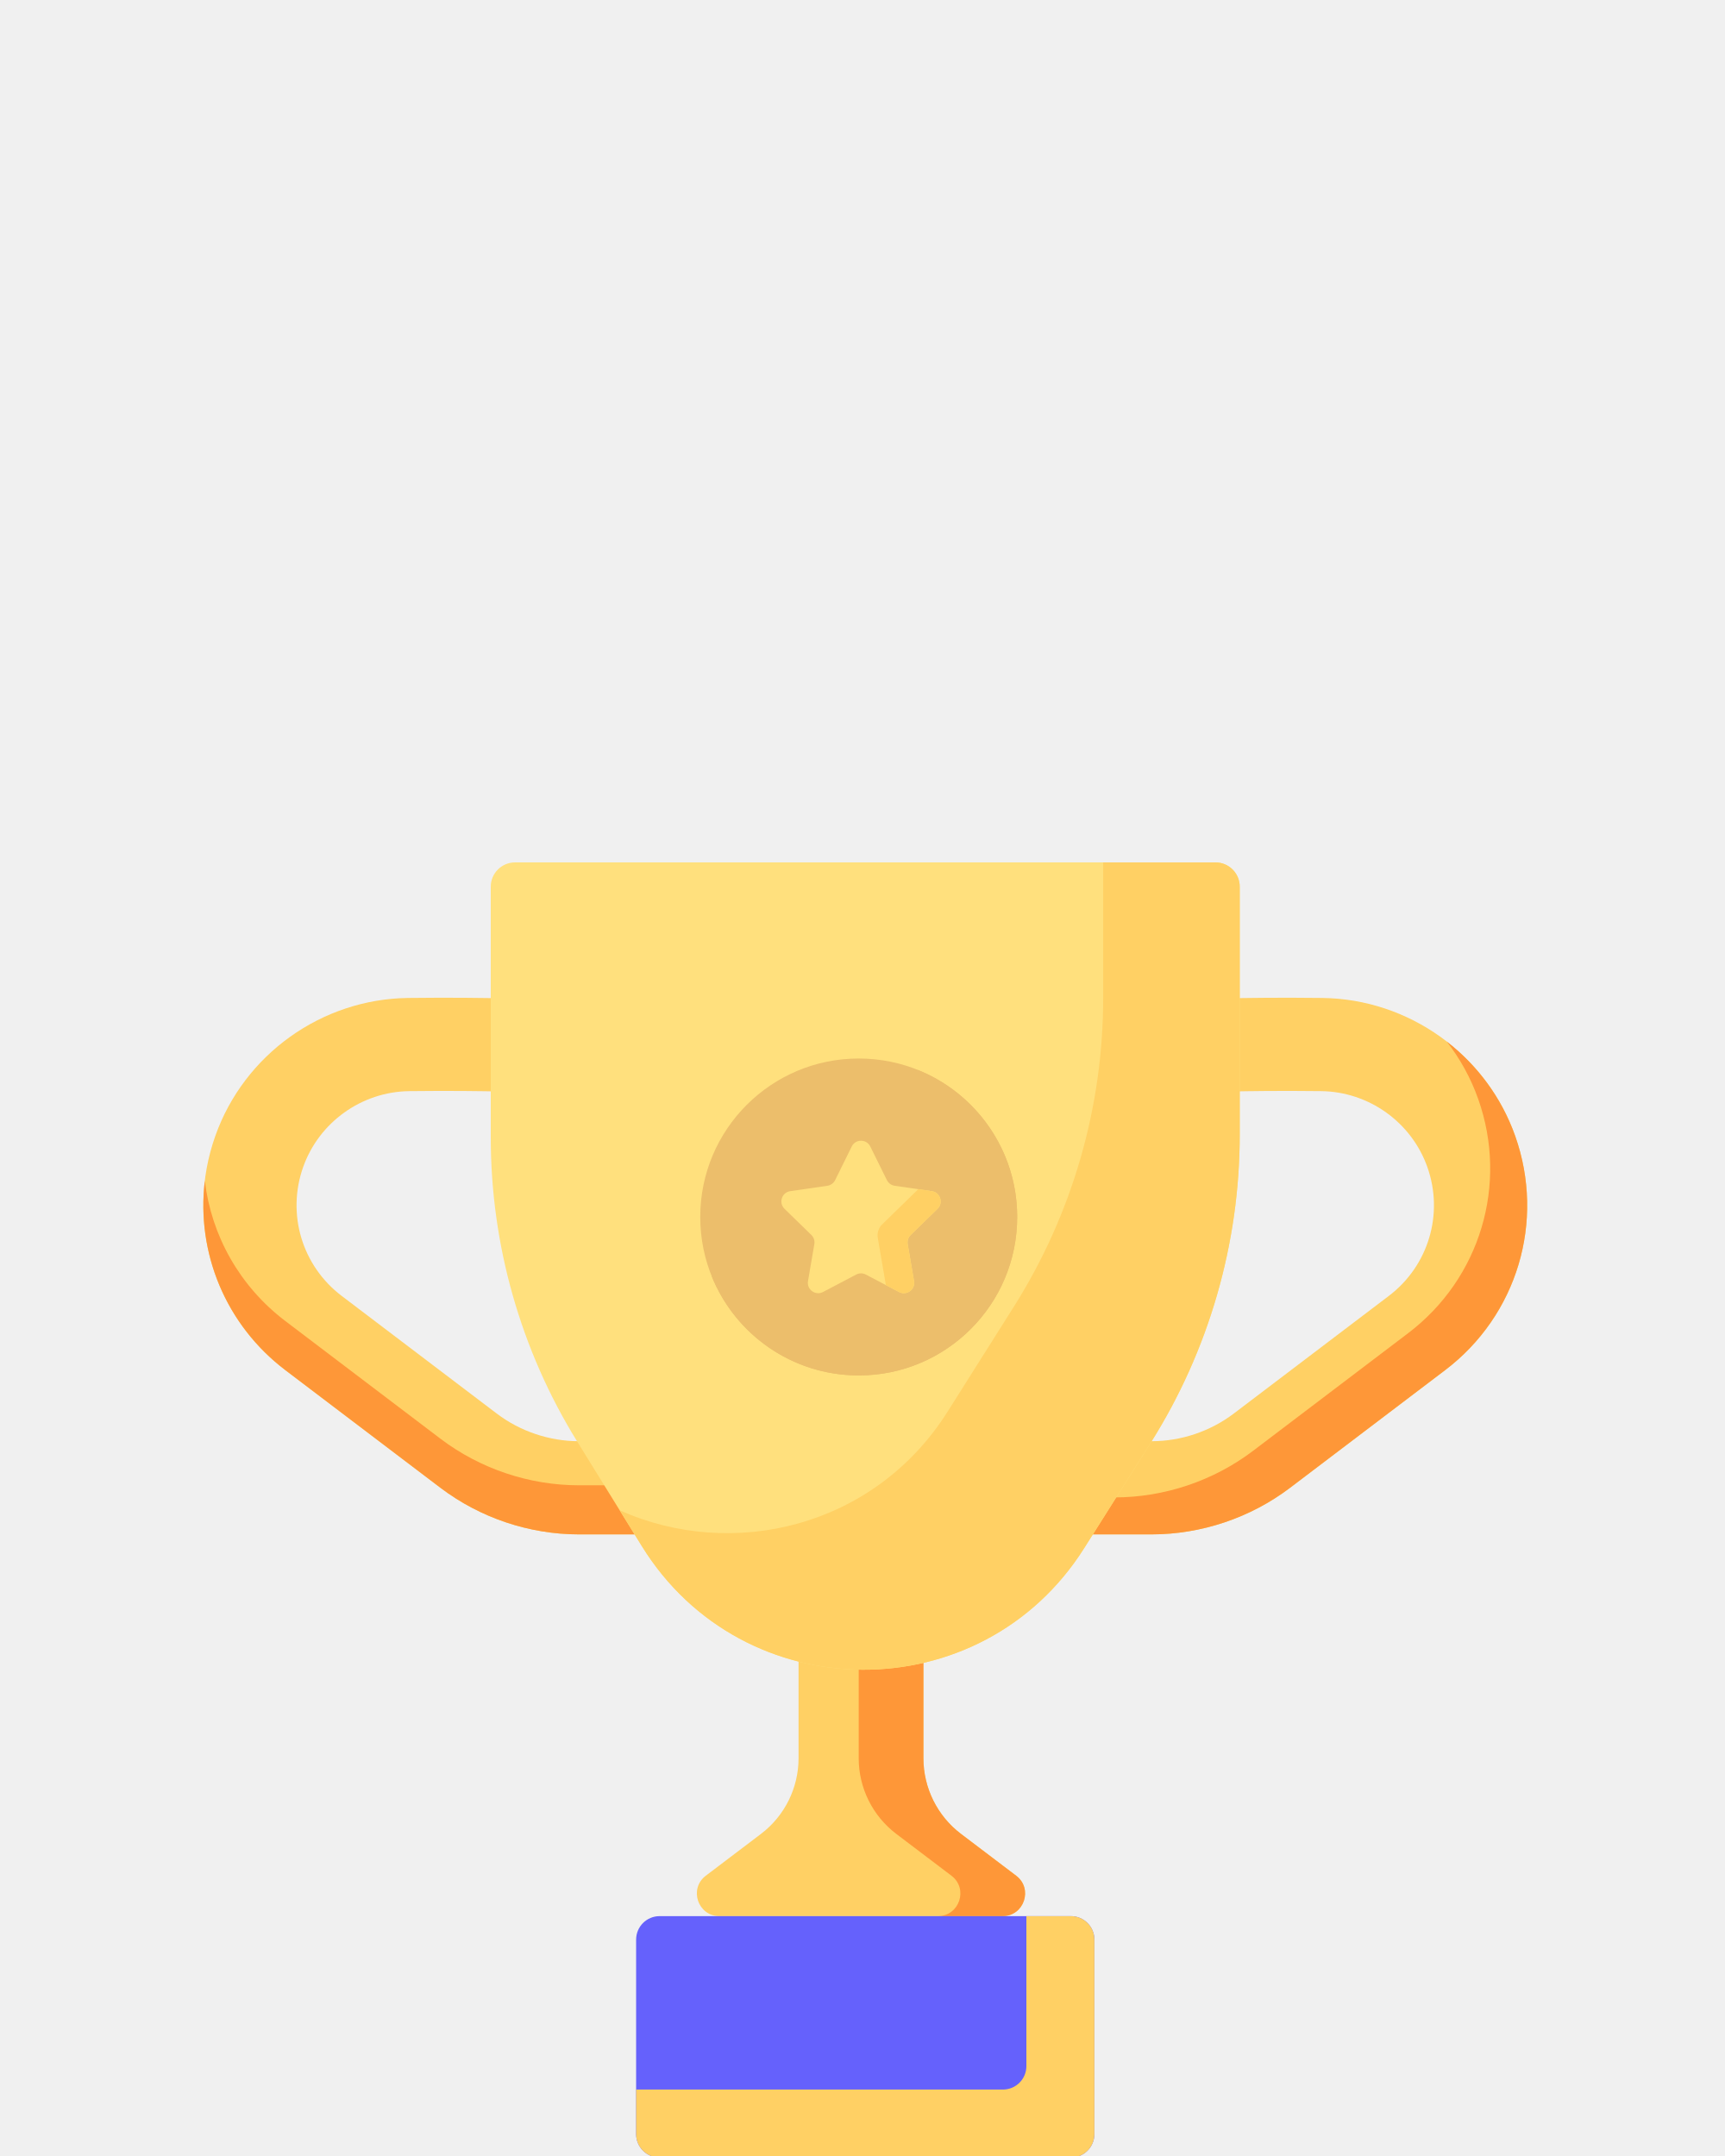
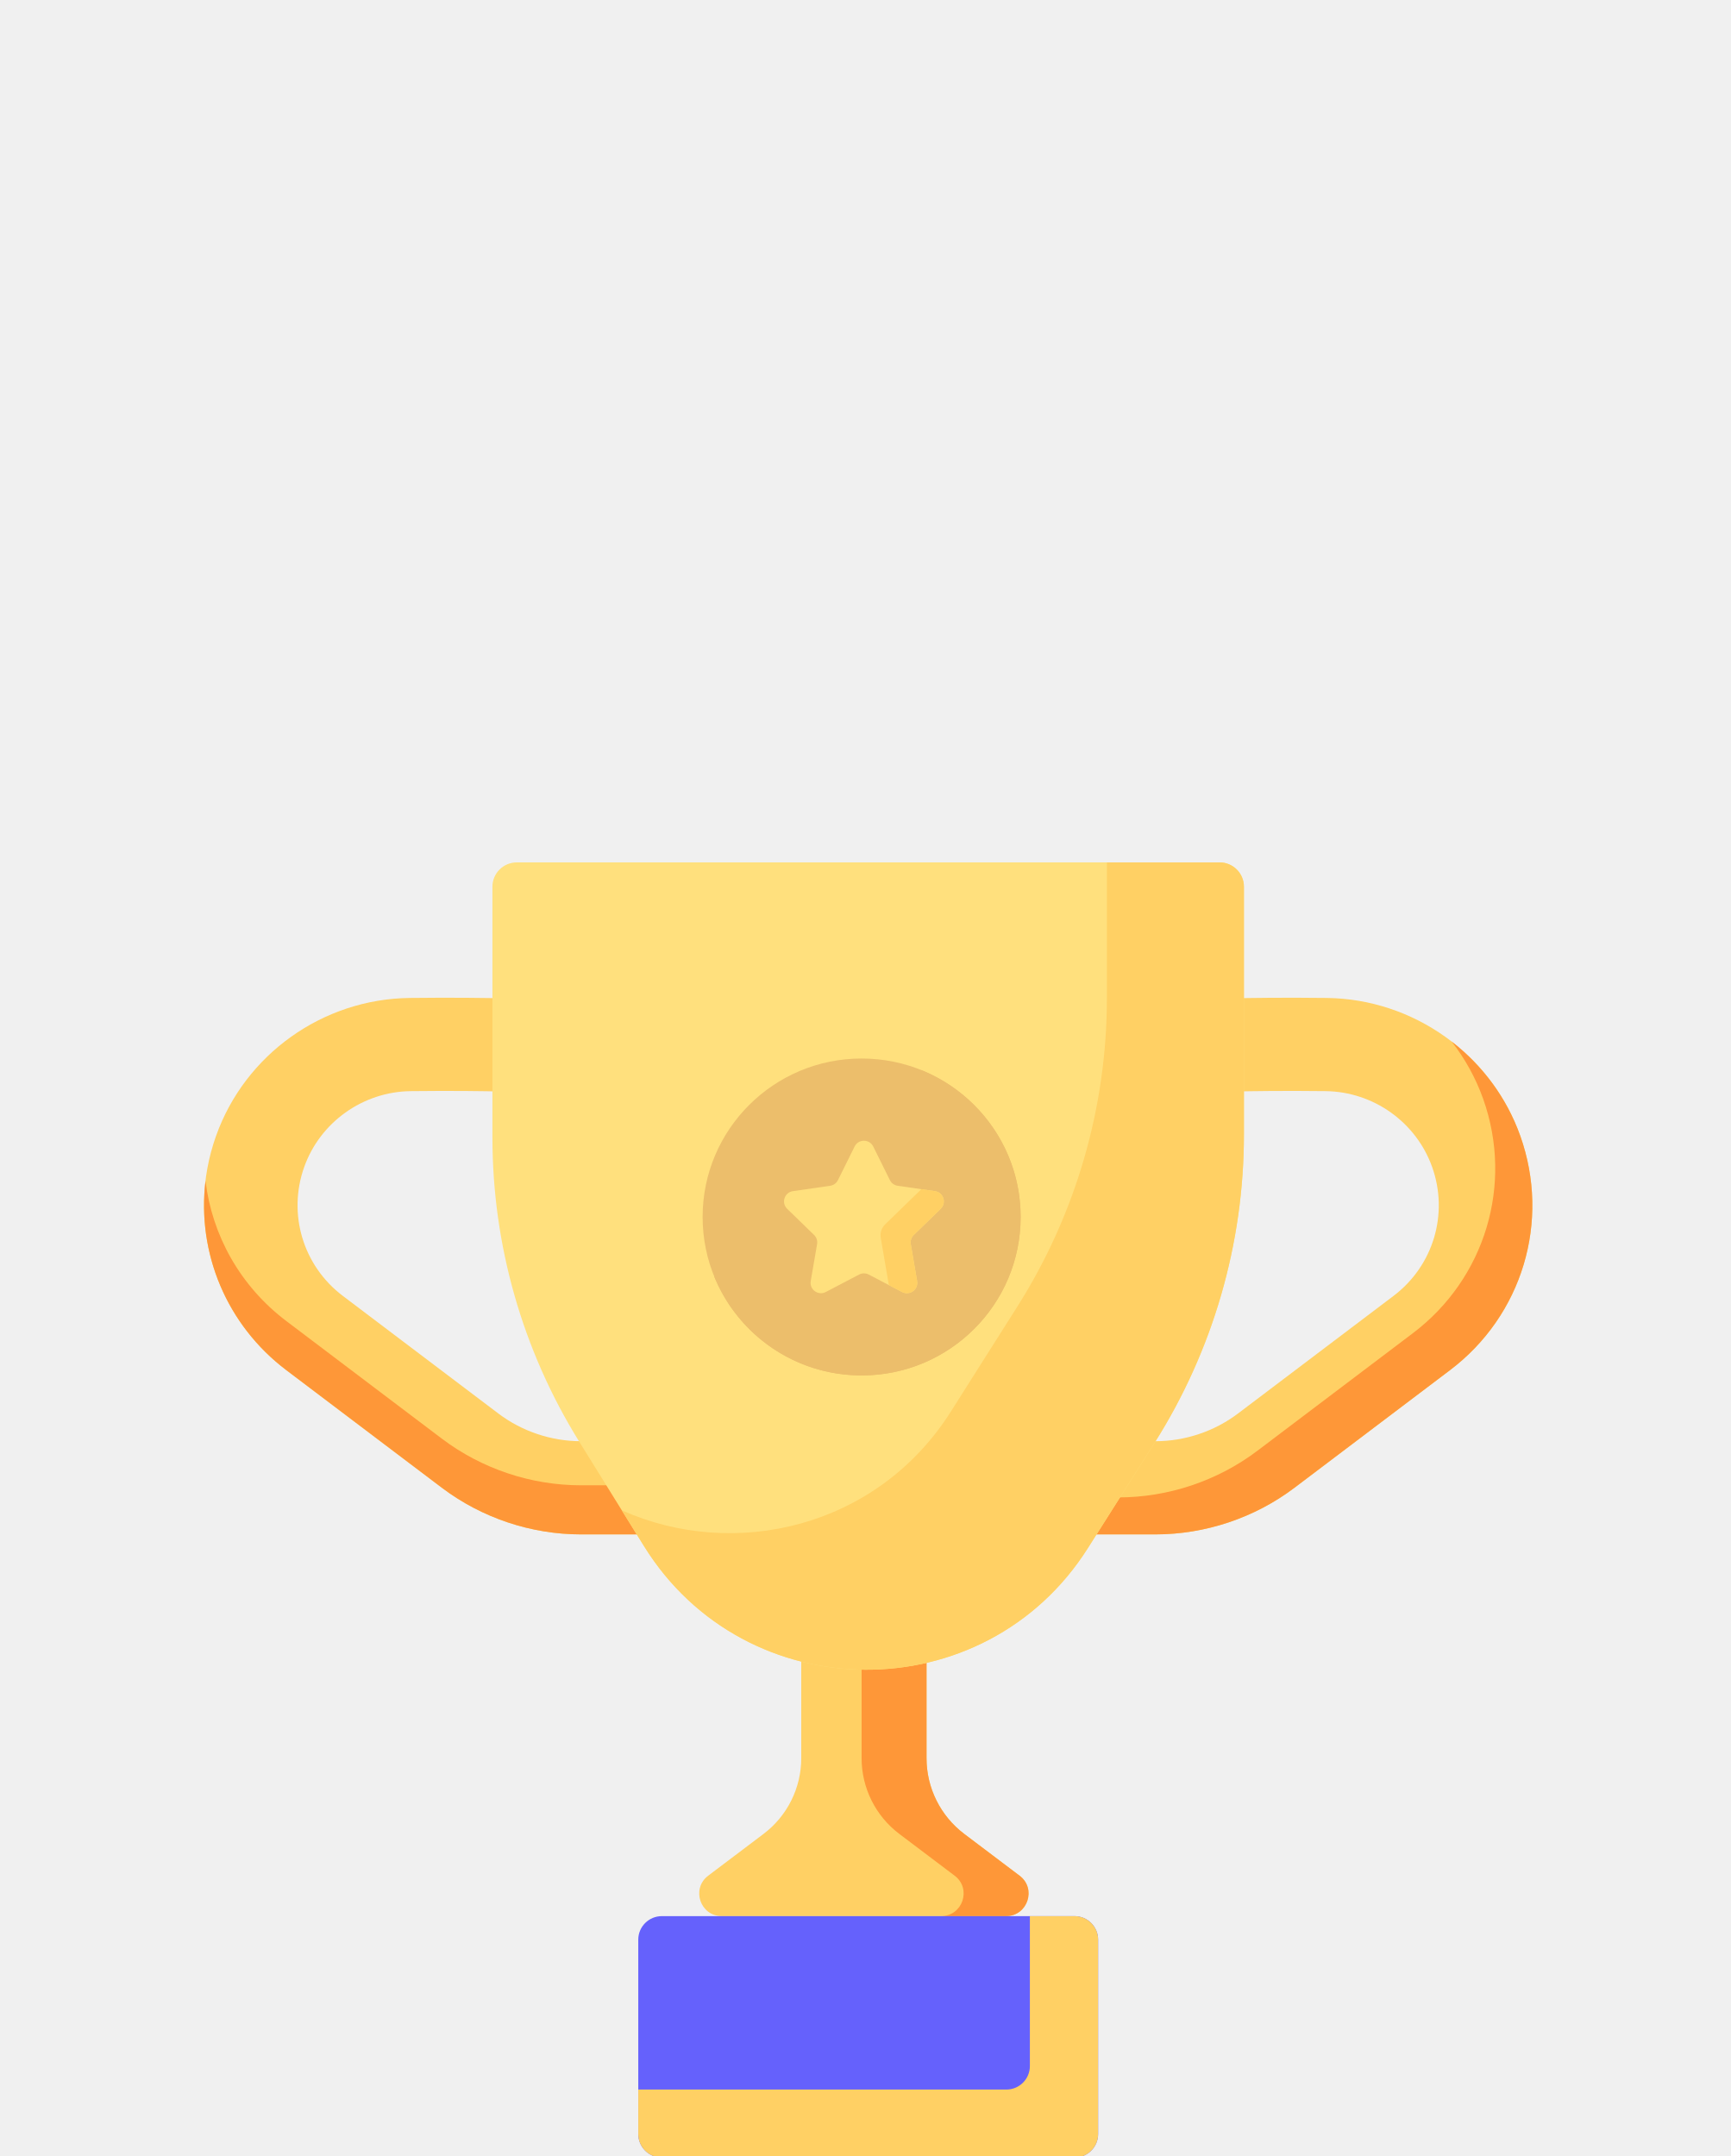
- <svg xmlns="http://www.w3.org/2000/svg" width="280" height="350" viewBox="0 0 280 350" fill="none">
+ <svg xmlns="http://www.w3.org/2000/svg" width="236" height="294" viewBox="0 0 236 294" fill="none">
  <g clip-path="url(#clip0)">
-     <path d="M113.194 249.09H93.978C85.904 249.09 77.916 246.402 71.484 241.521L46.321 222.427C34.616 213.546 30.044 198.272 34.944 184.42C39.627 171.181 52.209 162.174 66.253 162.006C79.975 161.843 87.771 162.277 88.096 162.296L87.237 177.399C87.162 177.395 79.576 176.978 66.432 177.133C58.705 177.225 51.782 182.181 49.205 189.465C46.509 197.086 49.025 205.49 55.465 210.377L80.628 229.471C84.444 232.367 89.186 233.962 93.977 233.962H113.193V249.09H113.194Z" fill="#FFD064" />
-     <path d="M71.485 233.551L46.322 214.458C38.862 208.797 34.305 200.538 33.246 191.707C31.85 203.372 36.645 215.085 46.322 222.428L71.485 241.521C77.917 246.402 85.906 249.09 93.979 249.09H113.196V241.12H93.979C85.906 241.12 77.917 238.432 71.485 233.551V233.551Z" fill="#FE9738" />
-     <path d="M167.699 249.09H186.916C194.989 249.09 202.978 246.402 209.41 241.521L234.573 222.427C246.278 213.546 250.85 198.272 245.95 184.42C241.267 171.181 228.684 162.174 214.641 162.006C200.919 161.843 193.122 162.277 192.797 162.296L193.657 177.399C193.732 177.395 201.317 176.978 214.461 177.133C222.188 177.225 229.112 182.181 231.688 189.465C234.384 197.086 231.869 205.49 225.429 210.377L200.266 229.471C196.449 232.367 191.708 233.962 186.917 233.962H167.7V249.09H167.699Z" fill="#FFD064" />
-     <path d="M245.946 184.42C243.754 178.223 239.831 172.953 234.837 169.083C236.992 171.86 238.733 174.995 239.943 178.417C244.843 192.269 240.271 207.543 228.567 216.425L203.403 235.519C196.972 240.399 188.983 243.087 180.909 243.087H167.695V249.09H186.912C194.985 249.09 202.974 246.402 209.406 241.521L234.569 222.427C246.274 213.546 250.846 198.272 245.946 184.42V184.42Z" fill="#FE9738" />
-     <path d="M164.942 304.497L155.994 297.715C152.148 294.8 149.888 290.253 149.888 285.427V255.322H129.62V285.427C129.62 290.253 127.361 294.8 123.515 297.715L114.566 304.497C111.777 306.611 113.272 311.059 116.772 311.059H162.737C166.237 311.058 167.732 306.611 164.942 304.497Z" fill="#FFD064" />
-     <path d="M164.942 304.497L155.993 297.715C152.147 294.8 149.888 290.253 149.888 285.427V255.322H139.383V285.427C139.383 290.253 141.642 294.8 145.488 297.715L154.437 304.497C157.226 306.611 155.731 311.059 152.231 311.059H162.737C166.236 311.058 167.731 306.611 164.942 304.497Z" fill="#FE9738" />
-     <path d="M197.288 140H83.604C81.426 140 79.66 141.765 79.66 143.944V184.652C79.66 202.082 84.513 219.167 93.676 233.994L104.174 250.981C120.627 277.604 159.283 277.786 175.986 251.319L186.748 234.265C196.21 219.271 201.232 201.905 201.232 184.175V143.944C201.232 141.766 199.466 140 197.288 140V140Z" fill="#FFE07D" />
-     <path d="M197.288 140H179.066V162.009C179.066 179.739 174.044 197.106 164.582 212.1L153.82 229.154C141.905 248.035 118.819 253.35 100.59 245.182L104.174 250.981C120.627 277.604 159.283 277.786 175.985 251.319L186.747 234.265C196.209 219.272 201.231 201.905 201.231 184.175V143.944C201.231 141.766 199.466 140 197.288 140V140Z" fill="#FFD064" />
-     <path d="M139.388 223.284C153.595 223.284 165.112 211.767 165.112 197.56C165.112 183.353 153.595 171.835 139.388 171.835C125.181 171.835 113.664 183.353 113.664 197.56C113.664 211.767 125.181 223.284 139.388 223.284Z" fill="#ECBE6B" />
-     <path d="M148.96 173.685C150.149 176.646 150.809 179.876 150.809 183.263C150.809 197.47 139.292 208.987 125.085 208.987C121.699 208.987 118.469 208.326 115.508 207.137C119.307 216.599 128.561 223.284 139.382 223.284C153.589 223.284 165.106 211.767 165.106 197.56C165.107 186.738 158.422 177.485 148.96 173.685Z" fill="#ECBE6B" />
-     <path d="M141.265 186.119L143.959 191.576C144.203 192.071 144.676 192.415 145.224 192.495L151.246 193.37C152.624 193.57 153.174 195.263 152.177 196.236L147.819 200.483C147.423 200.869 147.243 201.426 147.336 201.97L148.365 207.968C148.601 209.341 147.16 210.387 145.927 209.74L140.541 206.908C140.052 206.65 139.467 206.65 138.977 206.908L133.591 209.74C132.358 210.387 130.918 209.341 131.153 207.968L132.182 201.97C132.276 201.425 132.095 200.869 131.699 200.483L127.341 196.236C126.344 195.263 126.894 193.57 128.272 193.37L134.294 192.495C134.842 192.415 135.315 192.071 135.56 191.576L138.253 186.119C138.868 184.87 140.649 184.87 141.265 186.119V186.119Z" fill="#FFE07D" />
-     <path d="M152.176 196.236C153.173 195.264 152.623 193.571 151.244 193.37L149.049 193.051L143.197 198.756C142.61 199.327 142.343 200.151 142.481 200.958L143.795 208.62L145.926 209.74C147.159 210.388 148.599 209.341 148.364 207.969L147.335 201.971C147.241 201.425 147.422 200.87 147.818 200.484L152.176 196.236Z" fill="#FFD064" />
-     <path d="M173.824 350.254H107.072C104.963 350.254 103.254 348.545 103.254 346.436V314.877C103.254 312.768 104.964 311.059 107.072 311.059H173.824C175.932 311.059 177.642 312.769 177.642 314.877V346.436C177.642 348.545 175.932 350.254 173.824 350.254Z" fill="#6561FC" />
-     <path d="M173.834 311.059H166.602V335.406C166.602 337.509 164.897 339.214 162.794 339.214H103.254V346.446C103.254 348.549 104.959 350.254 107.062 350.254H173.834C175.937 350.254 177.642 348.549 177.642 346.446V314.866C177.642 312.763 175.937 311.059 173.834 311.059V311.059Z" fill="#FFD064" />
+     <path d="M95.407 209.236H79.21C72.405 209.236 65.672 206.978 60.251 202.878L39.042 186.839C29.176 179.379 25.323 166.549 29.453 154.913C33.4 143.792 44.005 136.226 55.842 136.085C67.408 135.948 73.979 136.313 74.253 136.329L73.528 149.015C73.465 149.012 67.072 148.662 55.993 148.792C49.48 148.869 43.645 153.032 41.473 159.151C39.201 165.552 41.321 172.612 46.749 176.717L67.958 192.756C71.175 195.188 75.171 196.528 79.209 196.528H95.406V209.236H95.407Z" fill="#FFD064" />
+     <path d="M60.251 196.183L39.042 180.145C32.754 175.39 28.914 168.452 28.021 161.034C26.845 170.833 30.886 180.671 39.042 186.84L60.251 202.878C65.672 206.978 72.406 209.236 79.21 209.236H95.407V202.541H79.21C72.406 202.541 65.672 200.283 60.251 196.183Z" fill="#FE9738" />
+     <path d="M141.346 209.236H157.543C164.347 209.236 171.081 206.978 176.502 202.878L197.711 186.839C207.577 179.379 211.43 166.549 207.3 154.913C203.353 143.792 192.747 136.226 180.911 136.085C169.345 135.948 162.774 136.313 162.5 136.329L163.225 149.015C163.288 149.012 169.681 148.662 180.759 148.792C187.272 148.869 193.108 153.032 195.279 159.151C197.552 165.552 195.432 172.612 190.004 176.717L168.795 192.756C165.578 195.188 161.582 196.528 157.544 196.528H141.347V209.236H141.346Z" fill="#FFD064" />
+     <path d="M207.298 154.913C205.451 149.707 202.144 145.281 197.935 142.03C199.751 144.362 201.219 146.996 202.238 149.87C206.368 161.506 202.515 174.336 192.65 181.797L171.44 197.836C166.02 201.935 159.286 204.193 152.481 204.193H141.344V209.236H157.541C164.345 209.236 171.079 206.978 176.5 202.878L197.709 186.839C207.575 179.379 211.428 166.549 207.298 154.913Z" fill="#FE9738" />
+     <path d="M139.022 255.777L131.48 250.081C128.239 247.632 126.334 243.813 126.334 239.759V214.47H109.251V239.759C109.251 243.813 107.347 247.632 104.105 250.081L96.562 255.777C94.212 257.553 95.472 261.29 98.422 261.29H137.164C140.114 261.289 141.374 257.553 139.022 255.777Z" fill="#FFD064" />
+     <path d="M139.023 255.777L131.48 250.081C128.239 247.632 126.335 243.813 126.335 239.759V214.47H117.48V239.759C117.48 243.813 119.384 247.632 122.626 250.081L130.169 255.777C132.52 257.553 131.26 261.29 128.31 261.29H137.165C140.114 261.289 141.374 257.553 139.023 255.777Z" fill="#FE9738" />
+     <path d="M166.286 117.6H70.466C68.631 117.6 67.143 119.083 67.143 120.913V155.108C67.143 169.749 71.233 184.1 78.956 196.555L87.804 210.824C101.672 233.187 134.253 233.34 148.331 211.108L157.402 196.783C165.377 184.188 169.61 169.6 169.61 154.707V120.913C169.61 119.084 168.122 117.6 166.286 117.6Z" fill="#FFE07D" />
+     <path d="M166.286 117.6H150.927V136.088C150.927 150.981 146.694 165.569 138.719 178.164L129.649 192.489C119.606 208.35 100.148 212.814 84.783 205.953L87.804 210.824C101.672 233.187 134.253 233.34 148.33 211.108L157.401 196.783C165.376 184.189 169.609 169.6 169.609 154.707V120.913C169.609 119.084 168.122 117.6 166.286 117.6Z" fill="#FFD064" />
+     <path d="M117.484 187.559C129.459 187.559 139.166 177.884 139.166 165.951C139.166 154.017 129.459 144.342 117.484 144.342C105.51 144.342 95.803 154.017 95.803 165.951C95.803 177.884 105.51 187.559 117.484 187.559Z" fill="#ECBE6B" />
+     <path d="M125.553 145.896C126.555 148.383 127.111 151.096 127.111 153.941C127.111 165.875 117.404 175.549 105.429 175.549C102.576 175.549 99.853 174.994 97.357 173.995C100.559 181.943 108.359 187.559 117.48 187.559C129.454 187.559 139.161 177.884 139.161 165.951C139.162 156.86 133.528 149.088 125.553 145.896Z" fill="#ECBE6B" />
+     <path d="M119.065 156.34L121.336 160.924C121.542 161.34 121.94 161.629 122.402 161.696L127.478 162.431C128.639 162.599 129.103 164.021 128.263 164.838L124.59 168.406C124.256 168.73 124.104 169.198 124.182 169.655L125.05 174.693C125.249 175.847 124.034 176.725 122.995 176.182L118.455 173.803C118.043 173.586 117.55 173.586 117.137 173.803L112.597 176.182C111.558 176.725 110.344 175.847 110.543 174.693L111.41 169.655C111.489 169.197 111.336 168.73 111.003 168.406L107.33 164.838C106.489 164.021 106.953 162.599 108.114 162.431L113.19 161.696C113.652 161.629 114.05 161.34 114.257 160.924L116.527 156.34C117.045 155.291 118.546 155.291 119.065 156.34Z" fill="#FFE07D" />
+     <path d="M128.262 164.838C129.102 164.022 128.639 162.6 127.477 162.431L125.627 162.163L120.694 166.955C120.199 167.435 119.974 168.127 120.091 168.805L121.198 175.241L122.994 176.182C124.034 176.726 125.247 175.846 125.049 174.694L124.182 169.656C124.103 169.197 124.255 168.731 124.589 168.407L128.262 164.838Z" fill="#FFD064" />
+     <path d="M146.51 294.213H90.247C88.47 294.213 87.029 292.778 87.029 291.006V264.497C87.029 262.725 88.471 261.29 90.247 261.29H146.51C148.286 261.29 149.728 262.726 149.728 264.497V291.006C149.728 292.778 148.286 294.213 146.51 294.213Z" fill="#6561FC" />
+     <path d="M146.518 261.29H140.423V281.741C140.423 283.508 138.986 284.94 137.213 284.94H87.029V291.015C87.029 292.781 88.466 294.213 90.239 294.213H146.518C148.291 294.213 149.728 292.781 149.728 291.015V264.487C149.728 262.721 148.291 261.29 146.518 261.29Z" fill="#FFD064" />
  </g>
  <defs>
    <clipPath id="clip0">
-       <rect width="280" height="350" fill="white" />
+       <rect width="236" height="294" fill="white" />
    </clipPath>
  </defs>
</svg>
